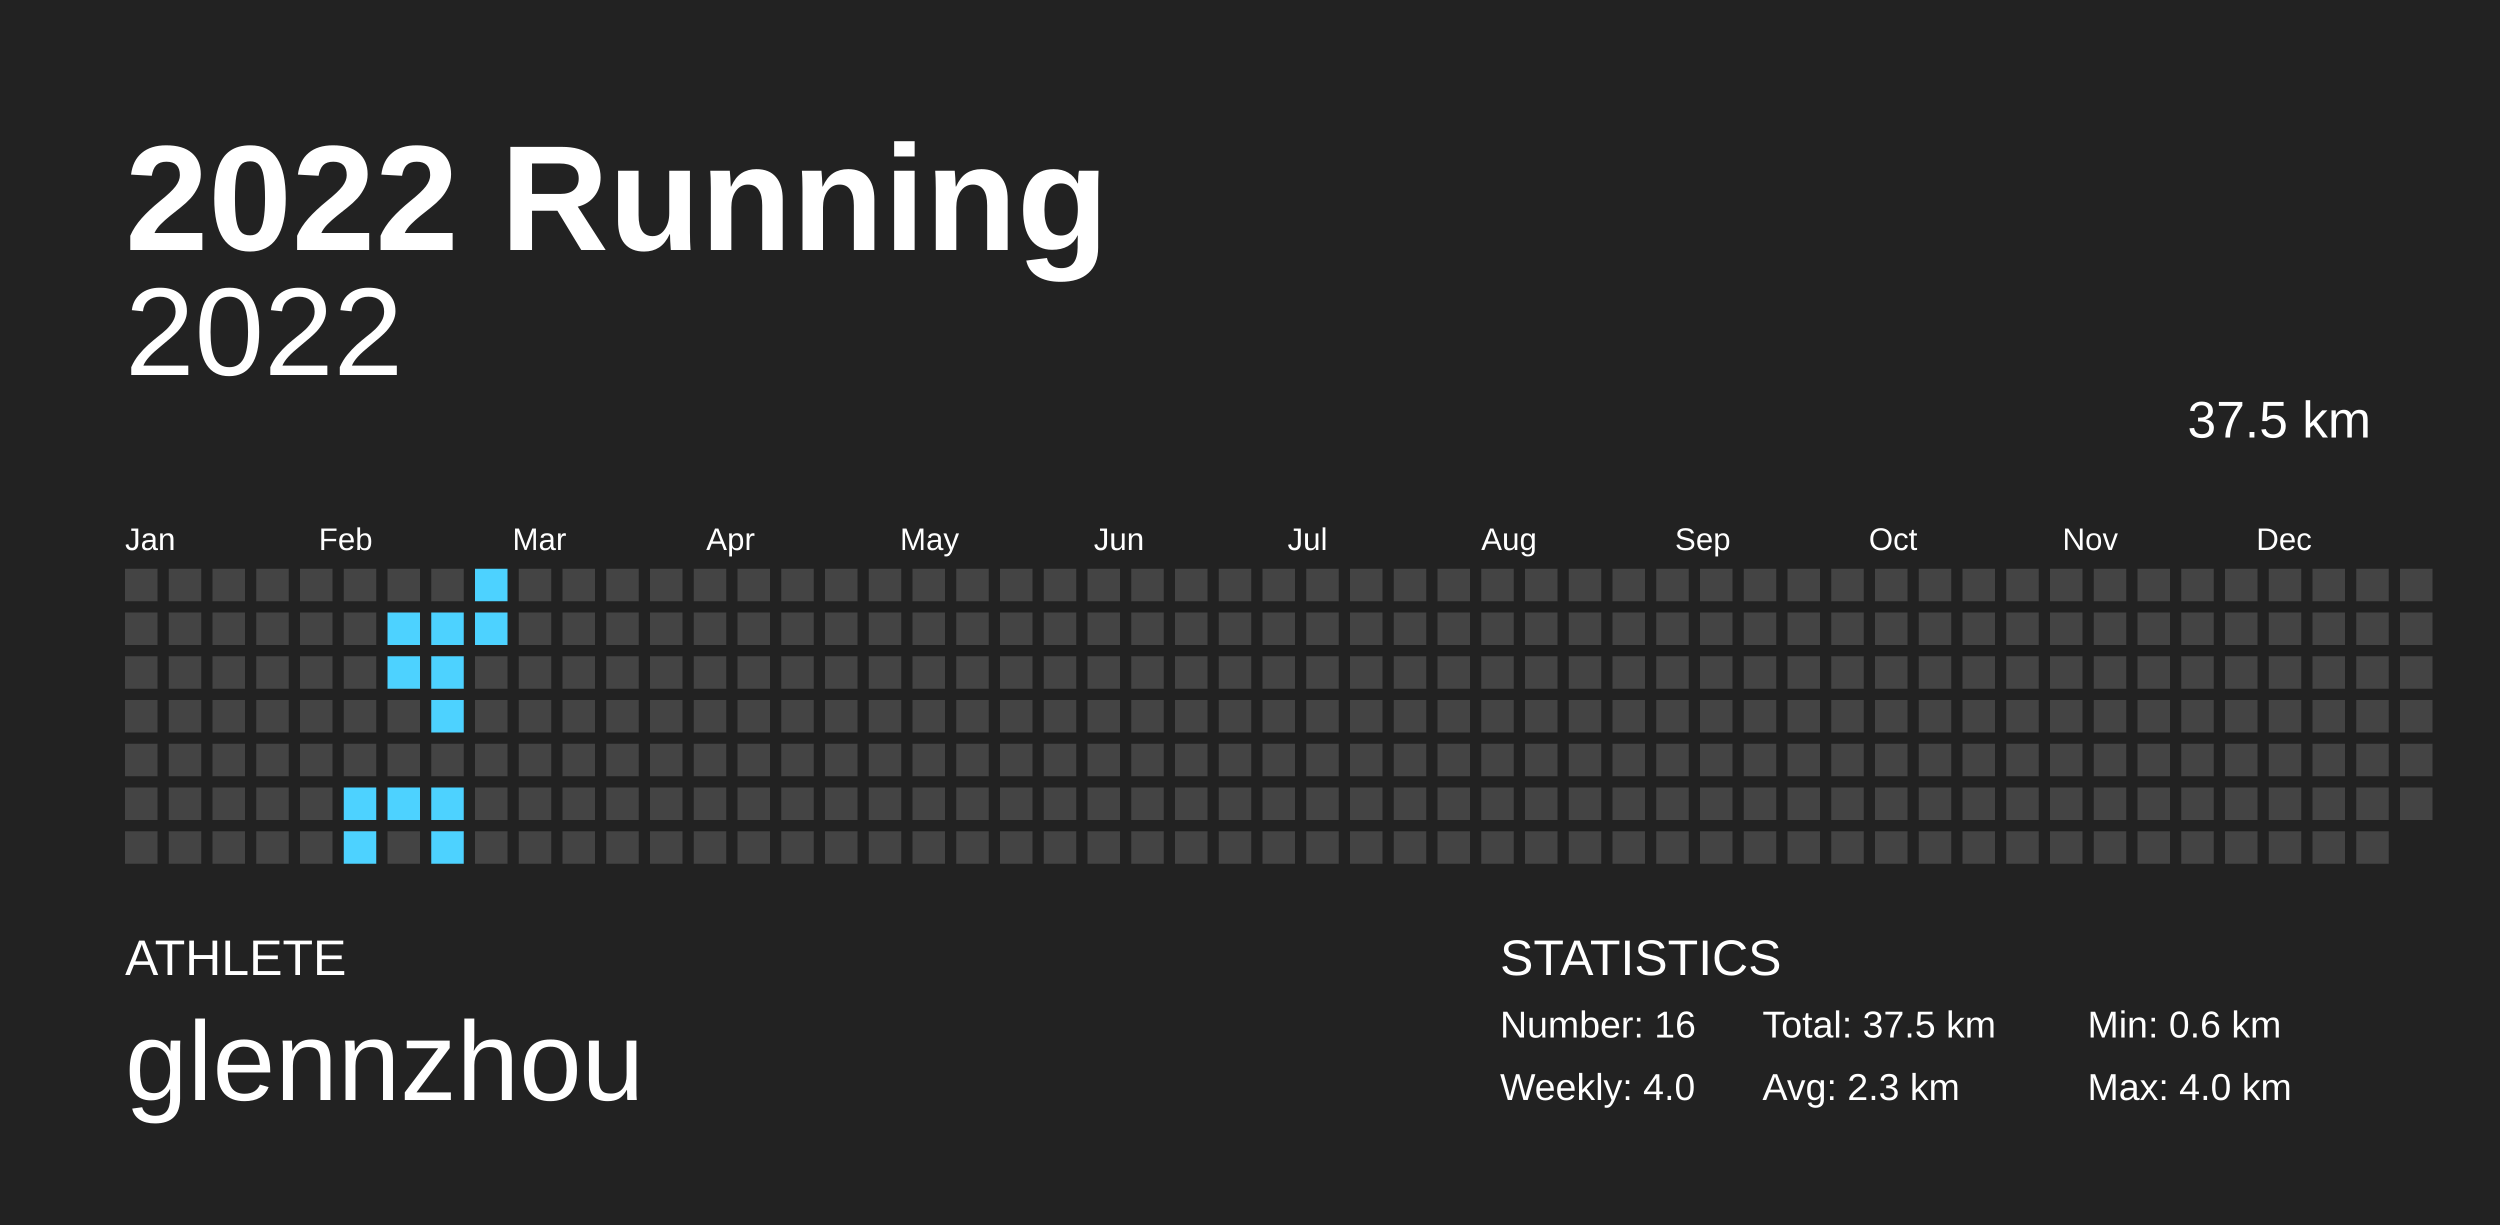
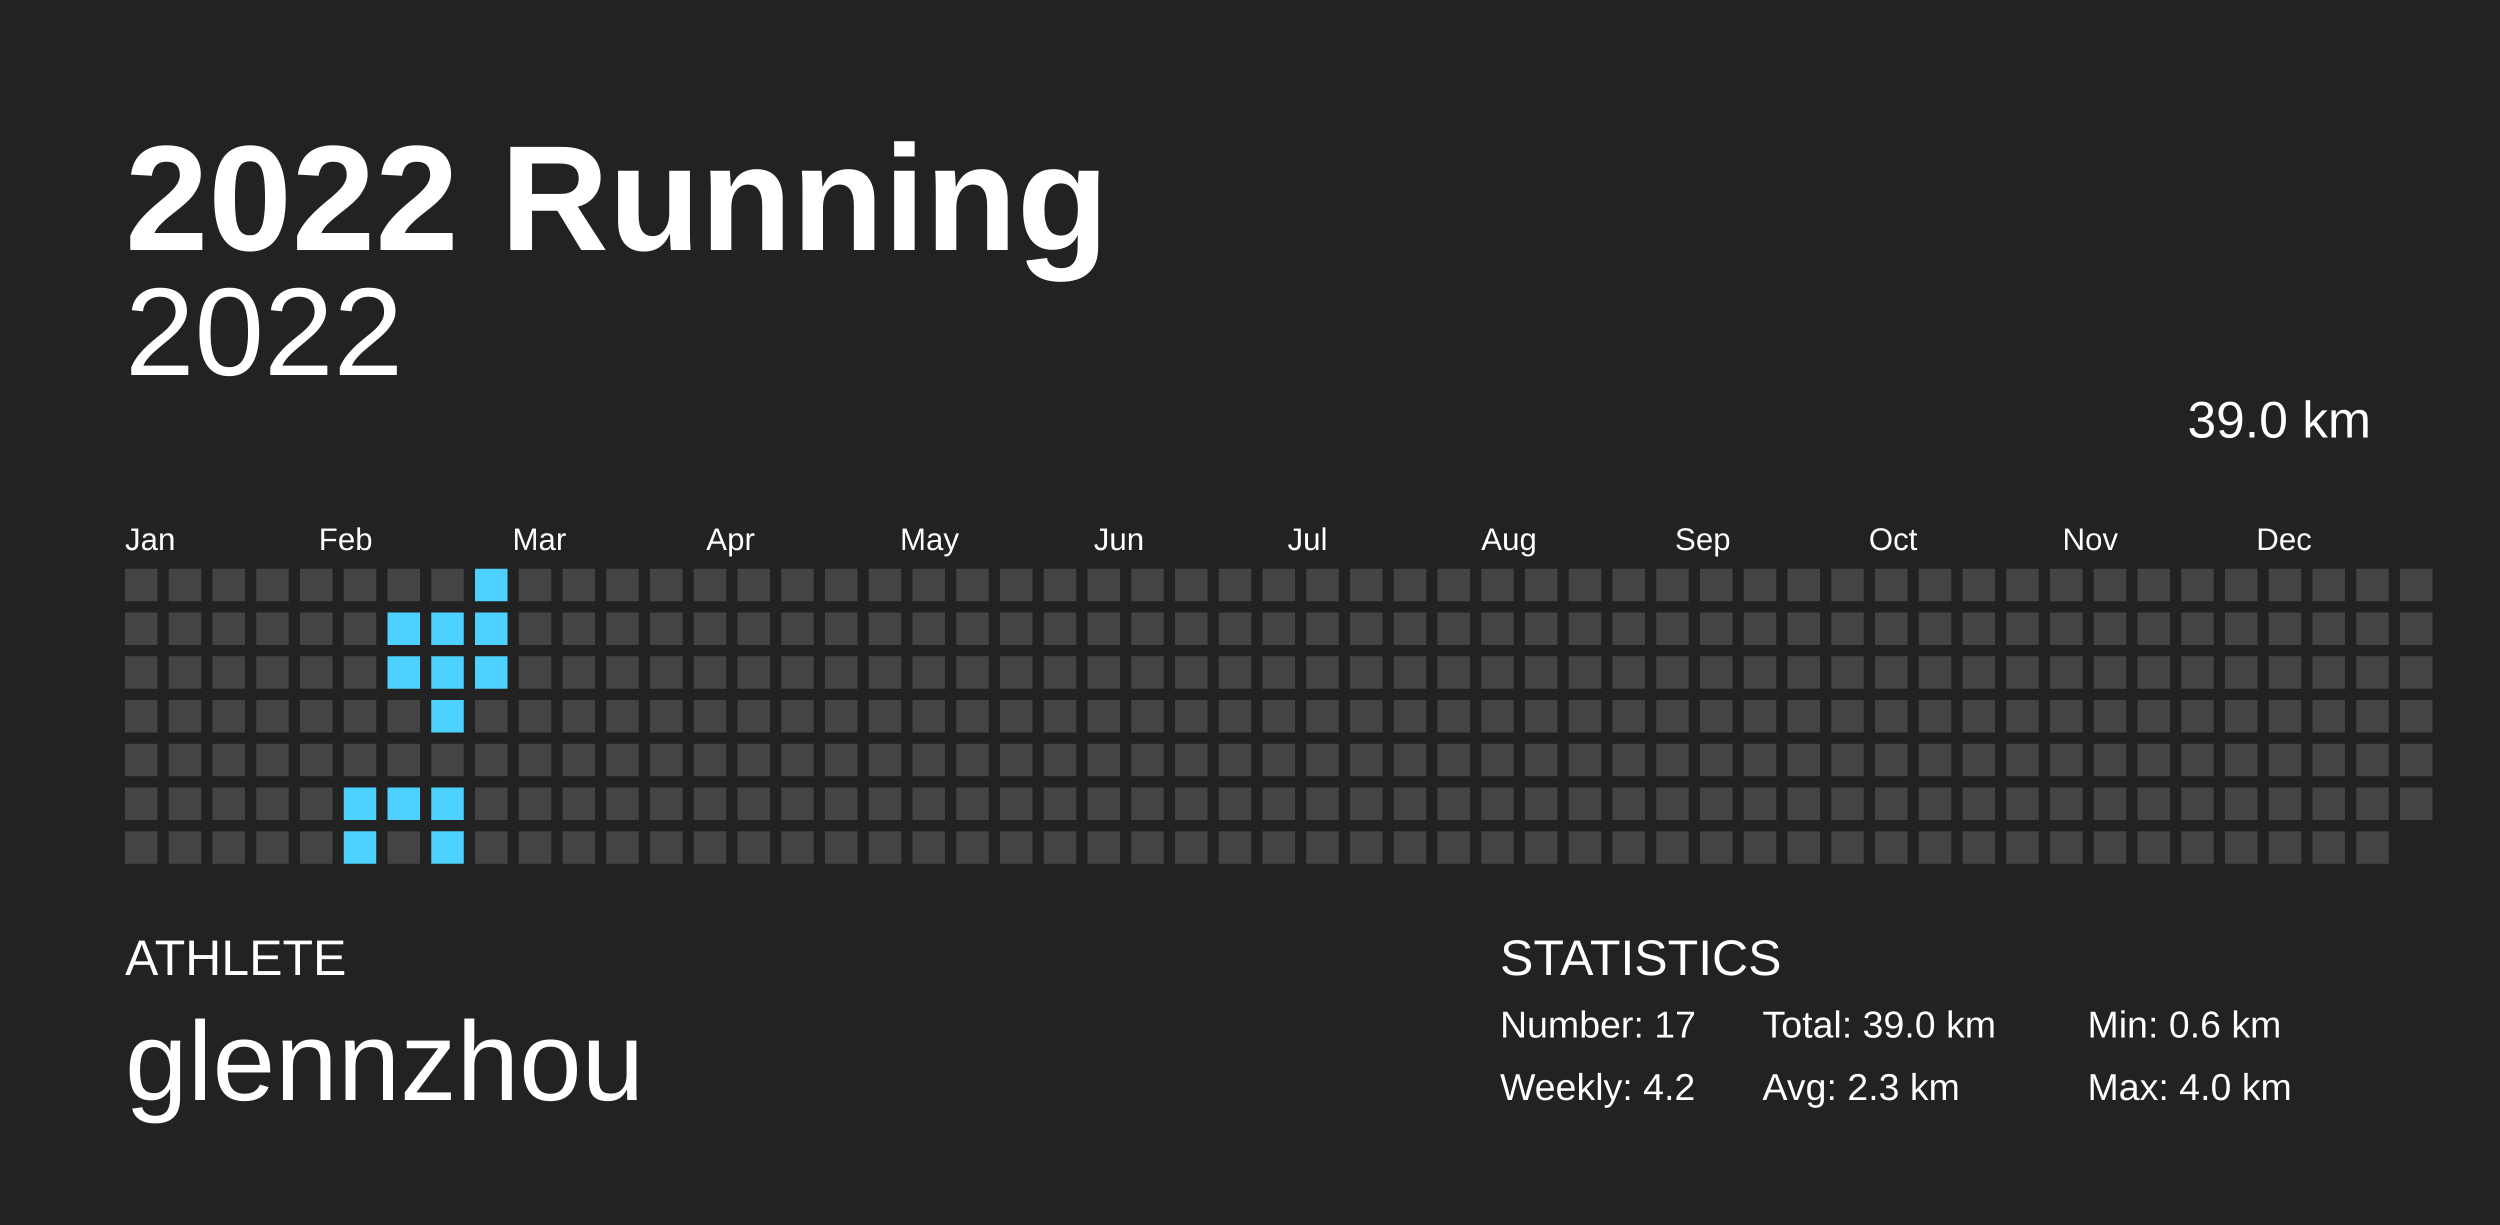
<svg xmlns="http://www.w3.org/2000/svg" baseProfile="full" height="98mm" version="1.1" viewBox="0,0,200,98" width="200mm">
  <defs />
  <rect fill="#222222" height="98" width="200" x="0" y="0" />
  <text fill="#FFFFFF" style="font-size:12px; font-family:Arial; font-weight:bold;" x="10" y="20">2022 Running</text>
  <text fill="#FFFFFF" style="font-size:4px; font-family:Arial" x="10" y="78">ATHLETE</text>
  <text fill="#FFFFFF" style="font-size:9px; font-family:Arial" x="10" y="88">glennzhou</text>
  <text fill="#FFFFFF" style="font-size:4px; font-family:Arial" x="120" y="78">STATISTICS</text>
-   <text fill="#FFFFFF" style="font-size:3px; font-family:Arial" x="120" y="83">Number: 16</text>
-   <text fill="#FFFFFF" style="font-size:3px; font-family:Arial" x="120" y="88">Weekly: 4.0</text>
-   <text fill="#FFFFFF" style="font-size:3px; font-family:Arial" x="141" y="83">Total: 37.5 km</text>
+   <text fill="#FFFFFF" style="font-size:3px; font-family:Arial" x="120" y="83">Number: 17</text>
+   <text fill="#FFFFFF" style="font-size:3px; font-family:Arial" x="120" y="88">Weekly: 4.2</text>
+   <text fill="#FFFFFF" style="font-size:3px; font-family:Arial" x="141" y="83">Total: 39.0 km</text>
  <text fill="#FFFFFF" style="font-size:3px; font-family:Arial" x="141" y="88">Avg: 2.3 km</text>
  <text fill="#FFFFFF" style="font-size:3px; font-family:Arial" x="167" y="83">Min: 0.6 km</text>
  <text fill="#FFFFFF" style="font-size:3px; font-family:Arial" x="167" y="88">Max: 4.0 km</text>
  <text alignment-baseline="hanging" fill="#FFFFFF" style="font-size:10.0px; font-family:Arial;" x="10" y="30">2022</text>
-   <text alignment-baseline="hanging" fill="#FFFFFF" style="font-size:4.125px; font-family:Arial;" x="175" y="35">37.5 km</text>
+   <text alignment-baseline="hanging" fill="#FFFFFF" style="font-size:4.125px; font-family:Arial;" x="175" y="35">39.0 km</text>
  <text fill="#FFFFFF" style="font-size:2.5px; font-family:Arial" x="10.0" y="44">Jan</text>
  <text fill="#FFFFFF" style="font-size:2.5px; font-family:Arial" x="25.5" y="44">Feb</text>
  <text fill="#FFFFFF" style="font-size:2.5px; font-family:Arial" x="41.0" y="44">Mar</text>
  <text fill="#FFFFFF" style="font-size:2.5px; font-family:Arial" x="56.5" y="44">Apr</text>
  <text fill="#FFFFFF" style="font-size:2.5px; font-family:Arial" x="72.0" y="44">May</text>
  <text fill="#FFFFFF" style="font-size:2.5px; font-family:Arial" x="87.5" y="44">Jun</text>
  <text fill="#FFFFFF" style="font-size:2.5px; font-family:Arial" x="103.0" y="44">Jul</text>
  <text fill="#FFFFFF" style="font-size:2.5px; font-family:Arial" x="118.5" y="44">Aug</text>
  <text fill="#FFFFFF" style="font-size:2.5px; font-family:Arial" x="134.0" y="44">Sep</text>
  <text fill="#FFFFFF" style="font-size:2.5px; font-family:Arial" x="149.5" y="44">Oct</text>
  <text fill="#FFFFFF" style="font-size:2.5px; font-family:Arial" x="165.0" y="44">Nov</text>
  <text fill="#FFFFFF" style="font-size:2.5px; font-family:Arial" x="180.5" y="44">Dec</text>
  <rect fill="#444444" height="2.6" width="2.6" x="10.0" y="45.5" />
  <rect fill="#444444" height="2.6" width="2.6" x="10.0" y="49.0" />
  <rect fill="#444444" height="2.6" width="2.6" x="10.0" y="52.5" />
  <rect fill="#444444" height="2.6" width="2.6" x="10.0" y="56.0" />
  <rect fill="#444444" height="2.6" width="2.6" x="10.0" y="59.5" />
  <rect fill="#444444" height="2.6" width="2.6" x="10.0" y="63.0" />
  <rect fill="#444444" height="2.6" width="2.6" x="10.0" y="66.5" />
  <rect fill="#444444" height="2.6" width="2.6" x="13.5" y="45.5" />
  <rect fill="#444444" height="2.6" width="2.6" x="13.5" y="49.0" />
  <rect fill="#444444" height="2.6" width="2.6" x="13.5" y="52.5" />
  <rect fill="#444444" height="2.6" width="2.6" x="13.5" y="56.0" />
  <rect fill="#444444" height="2.6" width="2.6" x="13.5" y="59.5" />
  <rect fill="#444444" height="2.6" width="2.6" x="13.5" y="63.0" />
  <rect fill="#444444" height="2.6" width="2.6" x="13.5" y="66.5" />
  <rect fill="#444444" height="2.6" width="2.6" x="17.0" y="45.5" />
  <rect fill="#444444" height="2.6" width="2.6" x="17.0" y="49.0" />
  <rect fill="#444444" height="2.6" width="2.6" x="17.0" y="52.5" />
  <rect fill="#444444" height="2.6" width="2.6" x="17.0" y="56.0" />
  <rect fill="#444444" height="2.6" width="2.6" x="17.0" y="59.5" />
  <rect fill="#444444" height="2.6" width="2.6" x="17.0" y="63.0" />
  <rect fill="#444444" height="2.6" width="2.6" x="17.0" y="66.5" />
  <rect fill="#444444" height="2.6" width="2.6" x="20.5" y="45.5" />
  <rect fill="#444444" height="2.6" width="2.6" x="20.5" y="49.0" />
  <rect fill="#444444" height="2.6" width="2.6" x="20.5" y="52.5" />
  <rect fill="#444444" height="2.6" width="2.6" x="20.5" y="56.0" />
  <rect fill="#444444" height="2.6" width="2.6" x="20.5" y="59.5" />
  <rect fill="#444444" height="2.6" width="2.6" x="20.5" y="63.0" />
  <rect fill="#444444" height="2.6" width="2.6" x="20.5" y="66.5" />
  <rect fill="#444444" height="2.6" width="2.6" x="24.0" y="45.5" />
  <rect fill="#444444" height="2.6" width="2.6" x="24.0" y="49.0" />
  <rect fill="#444444" height="2.6" width="2.6" x="24.0" y="52.5" />
  <rect fill="#444444" height="2.6" width="2.6" x="24.0" y="56.0" />
  <rect fill="#444444" height="2.6" width="2.6" x="24.0" y="59.5" />
  <rect fill="#444444" height="2.6" width="2.6" x="24.0" y="63.0" />
  <rect fill="#444444" height="2.6" width="2.6" x="24.0" y="66.5" />
  <rect fill="#444444" height="2.6" width="2.6" x="27.5" y="45.5" />
  <rect fill="#444444" height="2.6" width="2.6" x="27.5" y="49.0" />
  <rect fill="#444444" height="2.6" width="2.6" x="27.5" y="52.5" />
  <rect fill="#444444" height="2.6" width="2.6" x="27.5" y="56.0" />
  <rect fill="#444444" height="2.6" width="2.6" x="27.5" y="59.5" />
  <rect fill="#4dd2ff" height="2.6" width="2.6" x="27.5" y="63.0" />
  <rect fill="#4dd2ff" height="2.6" width="2.6" x="27.5" y="66.5" />
  <rect fill="#444444" height="2.6" width="2.6" x="31.0" y="45.5" />
  <rect fill="#4dd2ff" height="2.6" width="2.6" x="31.0" y="49.0" />
  <rect fill="#4dd2ff" height="2.6" width="2.6" x="31.0" y="52.5" />
  <rect fill="#444444" height="2.6" width="2.6" x="31.0" y="56.0" />
  <rect fill="#444444" height="2.6" width="2.6" x="31.0" y="59.5" />
  <rect fill="#4dd2ff" height="2.6" width="2.6" x="31.0" y="63.0" />
  <rect fill="#444444" height="2.6" width="2.6" x="31.0" y="66.5" />
  <rect fill="#444444" height="2.6" width="2.6" x="34.5" y="45.5" />
  <rect fill="#4dd2ff" height="2.6" width="2.6" x="34.5" y="49.0" />
  <rect fill="#4dd2ff" height="2.6" width="2.6" x="34.5" y="52.5" />
  <rect fill="#4dd2ff" height="2.6" width="2.6" x="34.5" y="56.0" />
  <rect fill="#444444" height="2.6" width="2.6" x="34.5" y="59.5" />
  <rect fill="#4dd2ff" height="2.6" width="2.6" x="34.5" y="63.0" />
  <rect fill="#4dd2ff" height="2.6" width="2.6" x="34.5" y="66.5" />
  <rect fill="#4dd2ff" height="2.6" width="2.6" x="38.0" y="45.5" />
  <rect fill="#4dd2ff" height="2.6" width="2.6" x="38.0" y="49.0" />
-   <rect fill="#444444" height="2.6" width="2.6" x="38.0" y="52.5" />
+   <rect fill="#4dd2ff" height="2.6" width="2.6" x="38.0" y="52.5" />
  <rect fill="#444444" height="2.6" width="2.6" x="38.0" y="56.0" />
  <rect fill="#444444" height="2.6" width="2.6" x="38.0" y="59.5" />
  <rect fill="#444444" height="2.6" width="2.6" x="38.0" y="63.0" />
  <rect fill="#444444" height="2.6" width="2.6" x="38.0" y="66.5" />
  <rect fill="#444444" height="2.6" width="2.6" x="41.5" y="45.5" />
  <rect fill="#444444" height="2.6" width="2.6" x="41.5" y="49.0" />
  <rect fill="#444444" height="2.6" width="2.6" x="41.5" y="52.5" />
  <rect fill="#444444" height="2.6" width="2.6" x="41.5" y="56.0" />
  <rect fill="#444444" height="2.6" width="2.6" x="41.5" y="59.5" />
  <rect fill="#444444" height="2.6" width="2.6" x="41.5" y="63.0" />
  <rect fill="#444444" height="2.6" width="2.6" x="41.5" y="66.5" />
  <rect fill="#444444" height="2.6" width="2.6" x="45.0" y="45.5" />
  <rect fill="#444444" height="2.6" width="2.6" x="45.0" y="49.0" />
  <rect fill="#444444" height="2.6" width="2.6" x="45.0" y="52.5" />
  <rect fill="#444444" height="2.6" width="2.6" x="45.0" y="56.0" />
  <rect fill="#444444" height="2.6" width="2.6" x="45.0" y="59.5" />
  <rect fill="#444444" height="2.6" width="2.6" x="45.0" y="63.0" />
  <rect fill="#444444" height="2.6" width="2.6" x="45.0" y="66.5" />
  <rect fill="#444444" height="2.6" width="2.6" x="48.5" y="45.5" />
  <rect fill="#444444" height="2.6" width="2.6" x="48.5" y="49.0" />
  <rect fill="#444444" height="2.6" width="2.6" x="48.5" y="52.5" />
  <rect fill="#444444" height="2.6" width="2.6" x="48.5" y="56.0" />
  <rect fill="#444444" height="2.6" width="2.6" x="48.5" y="59.5" />
  <rect fill="#444444" height="2.6" width="2.6" x="48.5" y="63.0" />
  <rect fill="#444444" height="2.6" width="2.6" x="48.5" y="66.5" />
  <rect fill="#444444" height="2.6" width="2.6" x="52.0" y="45.5" />
  <rect fill="#444444" height="2.6" width="2.6" x="52.0" y="49.0" />
  <rect fill="#444444" height="2.6" width="2.6" x="52.0" y="52.5" />
  <rect fill="#444444" height="2.6" width="2.6" x="52.0" y="56.0" />
  <rect fill="#444444" height="2.6" width="2.6" x="52.0" y="59.5" />
  <rect fill="#444444" height="2.6" width="2.6" x="52.0" y="63.0" />
  <rect fill="#444444" height="2.6" width="2.6" x="52.0" y="66.5" />
  <rect fill="#444444" height="2.6" width="2.6" x="55.5" y="45.5" />
  <rect fill="#444444" height="2.6" width="2.6" x="55.5" y="49.0" />
  <rect fill="#444444" height="2.6" width="2.6" x="55.5" y="52.5" />
  <rect fill="#444444" height="2.6" width="2.6" x="55.5" y="56.0" />
  <rect fill="#444444" height="2.6" width="2.6" x="55.5" y="59.5" />
  <rect fill="#444444" height="2.6" width="2.6" x="55.5" y="63.0" />
  <rect fill="#444444" height="2.6" width="2.6" x="55.5" y="66.5" />
  <rect fill="#444444" height="2.6" width="2.6" x="59.0" y="45.5" />
  <rect fill="#444444" height="2.6" width="2.6" x="59.0" y="49.0" />
  <rect fill="#444444" height="2.6" width="2.6" x="59.0" y="52.5" />
  <rect fill="#444444" height="2.6" width="2.6" x="59.0" y="56.0" />
  <rect fill="#444444" height="2.6" width="2.6" x="59.0" y="59.5" />
  <rect fill="#444444" height="2.6" width="2.6" x="59.0" y="63.0" />
  <rect fill="#444444" height="2.6" width="2.6" x="59.0" y="66.5" />
  <rect fill="#444444" height="2.6" width="2.6" x="62.5" y="45.5" />
  <rect fill="#444444" height="2.6" width="2.6" x="62.5" y="49.0" />
  <rect fill="#444444" height="2.6" width="2.6" x="62.5" y="52.5" />
  <rect fill="#444444" height="2.6" width="2.6" x="62.5" y="56.0" />
  <rect fill="#444444" height="2.6" width="2.6" x="62.5" y="59.5" />
  <rect fill="#444444" height="2.6" width="2.6" x="62.5" y="63.0" />
  <rect fill="#444444" height="2.6" width="2.6" x="62.5" y="66.5" />
  <rect fill="#444444" height="2.6" width="2.6" x="66.0" y="45.5" />
  <rect fill="#444444" height="2.6" width="2.6" x="66.0" y="49.0" />
  <rect fill="#444444" height="2.6" width="2.6" x="66.0" y="52.5" />
  <rect fill="#444444" height="2.6" width="2.6" x="66.0" y="56.0" />
  <rect fill="#444444" height="2.6" width="2.6" x="66.0" y="59.5" />
  <rect fill="#444444" height="2.6" width="2.6" x="66.0" y="63.0" />
  <rect fill="#444444" height="2.6" width="2.6" x="66.0" y="66.5" />
  <rect fill="#444444" height="2.6" width="2.6" x="69.5" y="45.5" />
  <rect fill="#444444" height="2.6" width="2.6" x="69.5" y="49.0" />
  <rect fill="#444444" height="2.6" width="2.6" x="69.5" y="52.5" />
  <rect fill="#444444" height="2.6" width="2.6" x="69.5" y="56.0" />
  <rect fill="#444444" height="2.6" width="2.6" x="69.5" y="59.5" />
  <rect fill="#444444" height="2.6" width="2.6" x="69.5" y="63.0" />
  <rect fill="#444444" height="2.6" width="2.6" x="69.5" y="66.5" />
  <rect fill="#444444" height="2.6" width="2.6" x="73.0" y="45.5" />
  <rect fill="#444444" height="2.6" width="2.6" x="73.0" y="49.0" />
  <rect fill="#444444" height="2.6" width="2.6" x="73.0" y="52.5" />
  <rect fill="#444444" height="2.6" width="2.6" x="73.0" y="56.0" />
  <rect fill="#444444" height="2.6" width="2.6" x="73.0" y="59.5" />
  <rect fill="#444444" height="2.6" width="2.6" x="73.0" y="63.0" />
  <rect fill="#444444" height="2.6" width="2.6" x="73.0" y="66.5" />
  <rect fill="#444444" height="2.6" width="2.6" x="76.5" y="45.5" />
  <rect fill="#444444" height="2.6" width="2.6" x="76.5" y="49.0" />
  <rect fill="#444444" height="2.6" width="2.6" x="76.5" y="52.5" />
  <rect fill="#444444" height="2.6" width="2.6" x="76.5" y="56.0" />
  <rect fill="#444444" height="2.6" width="2.6" x="76.5" y="59.5" />
  <rect fill="#444444" height="2.6" width="2.6" x="76.5" y="63.0" />
  <rect fill="#444444" height="2.6" width="2.6" x="76.5" y="66.5" />
  <rect fill="#444444" height="2.6" width="2.6" x="80.0" y="45.5" />
  <rect fill="#444444" height="2.6" width="2.6" x="80.0" y="49.0" />
  <rect fill="#444444" height="2.6" width="2.6" x="80.0" y="52.5" />
  <rect fill="#444444" height="2.6" width="2.6" x="80.0" y="56.0" />
  <rect fill="#444444" height="2.6" width="2.6" x="80.0" y="59.5" />
  <rect fill="#444444" height="2.6" width="2.6" x="80.0" y="63.0" />
  <rect fill="#444444" height="2.6" width="2.6" x="80.0" y="66.5" />
  <rect fill="#444444" height="2.6" width="2.6" x="83.5" y="45.5" />
  <rect fill="#444444" height="2.6" width="2.6" x="83.5" y="49.0" />
  <rect fill="#444444" height="2.6" width="2.6" x="83.5" y="52.5" />
  <rect fill="#444444" height="2.6" width="2.6" x="83.5" y="56.0" />
  <rect fill="#444444" height="2.6" width="2.6" x="83.5" y="59.5" />
  <rect fill="#444444" height="2.6" width="2.6" x="83.5" y="63.0" />
  <rect fill="#444444" height="2.6" width="2.6" x="83.5" y="66.5" />
  <rect fill="#444444" height="2.6" width="2.6" x="87.0" y="45.5" />
  <rect fill="#444444" height="2.6" width="2.6" x="87.0" y="49.0" />
  <rect fill="#444444" height="2.6" width="2.6" x="87.0" y="52.5" />
  <rect fill="#444444" height="2.6" width="2.6" x="87.0" y="56.0" />
  <rect fill="#444444" height="2.6" width="2.6" x="87.0" y="59.5" />
  <rect fill="#444444" height="2.6" width="2.6" x="87.0" y="63.0" />
  <rect fill="#444444" height="2.6" width="2.6" x="87.0" y="66.5" />
  <rect fill="#444444" height="2.6" width="2.6" x="90.5" y="45.5" />
  <rect fill="#444444" height="2.6" width="2.6" x="90.5" y="49.0" />
  <rect fill="#444444" height="2.6" width="2.6" x="90.5" y="52.5" />
  <rect fill="#444444" height="2.6" width="2.6" x="90.5" y="56.0" />
  <rect fill="#444444" height="2.6" width="2.6" x="90.5" y="59.5" />
  <rect fill="#444444" height="2.6" width="2.6" x="90.5" y="63.0" />
  <rect fill="#444444" height="2.6" width="2.6" x="90.5" y="66.5" />
  <rect fill="#444444" height="2.6" width="2.6" x="94.0" y="45.5" />
  <rect fill="#444444" height="2.6" width="2.6" x="94.0" y="49.0" />
  <rect fill="#444444" height="2.6" width="2.6" x="94.0" y="52.5" />
  <rect fill="#444444" height="2.6" width="2.6" x="94.0" y="56.0" />
  <rect fill="#444444" height="2.6" width="2.6" x="94.0" y="59.5" />
  <rect fill="#444444" height="2.6" width="2.6" x="94.0" y="63.0" />
  <rect fill="#444444" height="2.6" width="2.6" x="94.0" y="66.5" />
  <rect fill="#444444" height="2.6" width="2.6" x="97.5" y="45.5" />
  <rect fill="#444444" height="2.6" width="2.6" x="97.5" y="49.0" />
  <rect fill="#444444" height="2.6" width="2.6" x="97.5" y="52.5" />
  <rect fill="#444444" height="2.6" width="2.6" x="97.5" y="56.0" />
  <rect fill="#444444" height="2.6" width="2.6" x="97.5" y="59.5" />
  <rect fill="#444444" height="2.6" width="2.6" x="97.5" y="63.0" />
  <rect fill="#444444" height="2.6" width="2.6" x="97.5" y="66.5" />
  <rect fill="#444444" height="2.6" width="2.6" x="101.0" y="45.5" />
  <rect fill="#444444" height="2.6" width="2.6" x="101.0" y="49.0" />
  <rect fill="#444444" height="2.6" width="2.6" x="101.0" y="52.5" />
  <rect fill="#444444" height="2.6" width="2.6" x="101.0" y="56.0" />
  <rect fill="#444444" height="2.6" width="2.6" x="101.0" y="59.5" />
  <rect fill="#444444" height="2.6" width="2.6" x="101.0" y="63.0" />
  <rect fill="#444444" height="2.6" width="2.6" x="101.0" y="66.5" />
  <rect fill="#444444" height="2.6" width="2.6" x="104.5" y="45.5" />
  <rect fill="#444444" height="2.6" width="2.6" x="104.5" y="49.0" />
  <rect fill="#444444" height="2.6" width="2.6" x="104.5" y="52.5" />
  <rect fill="#444444" height="2.6" width="2.6" x="104.5" y="56.0" />
  <rect fill="#444444" height="2.6" width="2.6" x="104.5" y="59.5" />
  <rect fill="#444444" height="2.6" width="2.6" x="104.5" y="63.0" />
  <rect fill="#444444" height="2.6" width="2.6" x="104.5" y="66.5" />
  <rect fill="#444444" height="2.6" width="2.6" x="108.0" y="45.5" />
  <rect fill="#444444" height="2.6" width="2.6" x="108.0" y="49.0" />
  <rect fill="#444444" height="2.6" width="2.6" x="108.0" y="52.5" />
  <rect fill="#444444" height="2.6" width="2.6" x="108.0" y="56.0" />
  <rect fill="#444444" height="2.6" width="2.6" x="108.0" y="59.5" />
  <rect fill="#444444" height="2.6" width="2.6" x="108.0" y="63.0" />
  <rect fill="#444444" height="2.6" width="2.6" x="108.0" y="66.5" />
  <rect fill="#444444" height="2.6" width="2.6" x="111.5" y="45.5" />
  <rect fill="#444444" height="2.6" width="2.6" x="111.5" y="49.0" />
  <rect fill="#444444" height="2.6" width="2.6" x="111.5" y="52.5" />
  <rect fill="#444444" height="2.6" width="2.6" x="111.5" y="56.0" />
  <rect fill="#444444" height="2.6" width="2.6" x="111.5" y="59.5" />
  <rect fill="#444444" height="2.6" width="2.6" x="111.5" y="63.0" />
  <rect fill="#444444" height="2.6" width="2.6" x="111.5" y="66.5" />
  <rect fill="#444444" height="2.6" width="2.6" x="115.0" y="45.5" />
  <rect fill="#444444" height="2.6" width="2.6" x="115.0" y="49.0" />
  <rect fill="#444444" height="2.6" width="2.6" x="115.0" y="52.5" />
  <rect fill="#444444" height="2.6" width="2.6" x="115.0" y="56.0" />
  <rect fill="#444444" height="2.6" width="2.6" x="115.0" y="59.5" />
  <rect fill="#444444" height="2.6" width="2.6" x="115.0" y="63.0" />
  <rect fill="#444444" height="2.6" width="2.6" x="115.0" y="66.5" />
  <rect fill="#444444" height="2.6" width="2.6" x="118.5" y="45.5" />
  <rect fill="#444444" height="2.6" width="2.6" x="118.5" y="49.0" />
  <rect fill="#444444" height="2.6" width="2.6" x="118.5" y="52.5" />
  <rect fill="#444444" height="2.6" width="2.6" x="118.5" y="56.0" />
  <rect fill="#444444" height="2.6" width="2.6" x="118.5" y="59.5" />
  <rect fill="#444444" height="2.6" width="2.6" x="118.5" y="63.0" />
  <rect fill="#444444" height="2.6" width="2.6" x="118.5" y="66.5" />
  <rect fill="#444444" height="2.6" width="2.6" x="122.0" y="45.5" />
  <rect fill="#444444" height="2.6" width="2.6" x="122.0" y="49.0" />
  <rect fill="#444444" height="2.6" width="2.6" x="122.0" y="52.5" />
  <rect fill="#444444" height="2.6" width="2.6" x="122.0" y="56.0" />
  <rect fill="#444444" height="2.6" width="2.6" x="122.0" y="59.5" />
  <rect fill="#444444" height="2.6" width="2.6" x="122.0" y="63.0" />
  <rect fill="#444444" height="2.6" width="2.6" x="122.0" y="66.5" />
  <rect fill="#444444" height="2.6" width="2.6" x="125.5" y="45.5" />
  <rect fill="#444444" height="2.6" width="2.6" x="125.5" y="49.0" />
  <rect fill="#444444" height="2.6" width="2.6" x="125.5" y="52.5" />
  <rect fill="#444444" height="2.6" width="2.6" x="125.5" y="56.0" />
  <rect fill="#444444" height="2.6" width="2.6" x="125.5" y="59.5" />
  <rect fill="#444444" height="2.6" width="2.6" x="125.5" y="63.0" />
  <rect fill="#444444" height="2.6" width="2.6" x="125.5" y="66.5" />
  <rect fill="#444444" height="2.6" width="2.6" x="129.0" y="45.5" />
  <rect fill="#444444" height="2.6" width="2.6" x="129.0" y="49.0" />
  <rect fill="#444444" height="2.6" width="2.6" x="129.0" y="52.5" />
  <rect fill="#444444" height="2.6" width="2.6" x="129.0" y="56.0" />
  <rect fill="#444444" height="2.6" width="2.6" x="129.0" y="59.5" />
  <rect fill="#444444" height="2.6" width="2.6" x="129.0" y="63.0" />
  <rect fill="#444444" height="2.6" width="2.6" x="129.0" y="66.5" />
  <rect fill="#444444" height="2.6" width="2.6" x="132.5" y="45.5" />
  <rect fill="#444444" height="2.6" width="2.6" x="132.5" y="49.0" />
  <rect fill="#444444" height="2.6" width="2.6" x="132.5" y="52.5" />
  <rect fill="#444444" height="2.6" width="2.6" x="132.5" y="56.0" />
  <rect fill="#444444" height="2.6" width="2.6" x="132.5" y="59.5" />
  <rect fill="#444444" height="2.6" width="2.6" x="132.5" y="63.0" />
  <rect fill="#444444" height="2.6" width="2.6" x="132.5" y="66.5" />
  <rect fill="#444444" height="2.6" width="2.6" x="136.0" y="45.5" />
  <rect fill="#444444" height="2.6" width="2.6" x="136.0" y="49.0" />
  <rect fill="#444444" height="2.6" width="2.6" x="136.0" y="52.5" />
  <rect fill="#444444" height="2.6" width="2.6" x="136.0" y="56.0" />
  <rect fill="#444444" height="2.6" width="2.6" x="136.0" y="59.5" />
  <rect fill="#444444" height="2.6" width="2.6" x="136.0" y="63.0" />
  <rect fill="#444444" height="2.6" width="2.6" x="136.0" y="66.5" />
  <rect fill="#444444" height="2.6" width="2.6" x="139.5" y="45.5" />
  <rect fill="#444444" height="2.6" width="2.6" x="139.5" y="49.0" />
  <rect fill="#444444" height="2.6" width="2.6" x="139.5" y="52.5" />
  <rect fill="#444444" height="2.6" width="2.6" x="139.5" y="56.0" />
  <rect fill="#444444" height="2.6" width="2.6" x="139.5" y="59.5" />
  <rect fill="#444444" height="2.6" width="2.6" x="139.5" y="63.0" />
  <rect fill="#444444" height="2.6" width="2.6" x="139.5" y="66.5" />
  <rect fill="#444444" height="2.6" width="2.6" x="143.0" y="45.5" />
  <rect fill="#444444" height="2.6" width="2.6" x="143.0" y="49.0" />
  <rect fill="#444444" height="2.6" width="2.6" x="143.0" y="52.5" />
  <rect fill="#444444" height="2.6" width="2.6" x="143.0" y="56.0" />
  <rect fill="#444444" height="2.6" width="2.6" x="143.0" y="59.5" />
  <rect fill="#444444" height="2.6" width="2.6" x="143.0" y="63.0" />
  <rect fill="#444444" height="2.6" width="2.6" x="143.0" y="66.5" />
  <rect fill="#444444" height="2.6" width="2.6" x="146.5" y="45.5" />
  <rect fill="#444444" height="2.6" width="2.6" x="146.5" y="49.0" />
  <rect fill="#444444" height="2.6" width="2.6" x="146.5" y="52.5" />
  <rect fill="#444444" height="2.6" width="2.6" x="146.5" y="56.0" />
  <rect fill="#444444" height="2.6" width="2.6" x="146.5" y="59.5" />
  <rect fill="#444444" height="2.6" width="2.6" x="146.5" y="63.0" />
  <rect fill="#444444" height="2.6" width="2.6" x="146.5" y="66.5" />
  <rect fill="#444444" height="2.6" width="2.6" x="150.0" y="45.5" />
  <rect fill="#444444" height="2.6" width="2.6" x="150.0" y="49.0" />
  <rect fill="#444444" height="2.6" width="2.6" x="150.0" y="52.5" />
  <rect fill="#444444" height="2.6" width="2.6" x="150.0" y="56.0" />
  <rect fill="#444444" height="2.6" width="2.6" x="150.0" y="59.5" />
  <rect fill="#444444" height="2.6" width="2.6" x="150.0" y="63.0" />
  <rect fill="#444444" height="2.6" width="2.6" x="150.0" y="66.5" />
  <rect fill="#444444" height="2.6" width="2.6" x="153.5" y="45.5" />
  <rect fill="#444444" height="2.6" width="2.6" x="153.5" y="49.0" />
  <rect fill="#444444" height="2.6" width="2.6" x="153.5" y="52.5" />
  <rect fill="#444444" height="2.6" width="2.6" x="153.5" y="56.0" />
  <rect fill="#444444" height="2.6" width="2.6" x="153.5" y="59.5" />
  <rect fill="#444444" height="2.6" width="2.6" x="153.5" y="63.0" />
  <rect fill="#444444" height="2.6" width="2.6" x="153.5" y="66.5" />
  <rect fill="#444444" height="2.6" width="2.6" x="157.0" y="45.5" />
  <rect fill="#444444" height="2.6" width="2.6" x="157.0" y="49.0" />
  <rect fill="#444444" height="2.6" width="2.6" x="157.0" y="52.5" />
  <rect fill="#444444" height="2.6" width="2.6" x="157.0" y="56.0" />
  <rect fill="#444444" height="2.6" width="2.6" x="157.0" y="59.5" />
  <rect fill="#444444" height="2.6" width="2.6" x="157.0" y="63.0" />
  <rect fill="#444444" height="2.6" width="2.6" x="157.0" y="66.5" />
  <rect fill="#444444" height="2.6" width="2.6" x="160.5" y="45.5" />
  <rect fill="#444444" height="2.6" width="2.6" x="160.5" y="49.0" />
  <rect fill="#444444" height="2.6" width="2.6" x="160.5" y="52.5" />
  <rect fill="#444444" height="2.6" width="2.6" x="160.5" y="56.0" />
  <rect fill="#444444" height="2.6" width="2.6" x="160.5" y="59.5" />
  <rect fill="#444444" height="2.6" width="2.6" x="160.5" y="63.0" />
  <rect fill="#444444" height="2.6" width="2.6" x="160.5" y="66.5" />
  <rect fill="#444444" height="2.6" width="2.6" x="164.0" y="45.5" />
  <rect fill="#444444" height="2.6" width="2.6" x="164.0" y="49.0" />
  <rect fill="#444444" height="2.6" width="2.6" x="164.0" y="52.5" />
  <rect fill="#444444" height="2.6" width="2.6" x="164.0" y="56.0" />
  <rect fill="#444444" height="2.6" width="2.6" x="164.0" y="59.5" />
  <rect fill="#444444" height="2.6" width="2.6" x="164.0" y="63.0" />
  <rect fill="#444444" height="2.6" width="2.6" x="164.0" y="66.5" />
  <rect fill="#444444" height="2.6" width="2.6" x="167.5" y="45.5" />
  <rect fill="#444444" height="2.6" width="2.6" x="167.5" y="49.0" />
  <rect fill="#444444" height="2.6" width="2.6" x="167.5" y="52.5" />
  <rect fill="#444444" height="2.6" width="2.6" x="167.5" y="56.0" />
  <rect fill="#444444" height="2.6" width="2.6" x="167.5" y="59.5" />
  <rect fill="#444444" height="2.6" width="2.6" x="167.5" y="63.0" />
  <rect fill="#444444" height="2.6" width="2.6" x="167.5" y="66.5" />
  <rect fill="#444444" height="2.6" width="2.6" x="171.0" y="45.5" />
  <rect fill="#444444" height="2.6" width="2.6" x="171.0" y="49.0" />
  <rect fill="#444444" height="2.6" width="2.6" x="171.0" y="52.5" />
  <rect fill="#444444" height="2.6" width="2.6" x="171.0" y="56.0" />
  <rect fill="#444444" height="2.6" width="2.6" x="171.0" y="59.5" />
  <rect fill="#444444" height="2.6" width="2.6" x="171.0" y="63.0" />
  <rect fill="#444444" height="2.6" width="2.6" x="171.0" y="66.5" />
  <rect fill="#444444" height="2.6" width="2.6" x="174.5" y="45.5" />
  <rect fill="#444444" height="2.6" width="2.6" x="174.5" y="49.0" />
  <rect fill="#444444" height="2.6" width="2.6" x="174.5" y="52.5" />
  <rect fill="#444444" height="2.6" width="2.6" x="174.5" y="56.0" />
  <rect fill="#444444" height="2.6" width="2.6" x="174.5" y="59.5" />
  <rect fill="#444444" height="2.6" width="2.6" x="174.5" y="63.0" />
  <rect fill="#444444" height="2.6" width="2.6" x="174.5" y="66.5" />
  <rect fill="#444444" height="2.6" width="2.6" x="178.0" y="45.5" />
  <rect fill="#444444" height="2.6" width="2.6" x="178.0" y="49.0" />
  <rect fill="#444444" height="2.6" width="2.6" x="178.0" y="52.5" />
  <rect fill="#444444" height="2.6" width="2.6" x="178.0" y="56.0" />
  <rect fill="#444444" height="2.6" width="2.6" x="178.0" y="59.5" />
  <rect fill="#444444" height="2.6" width="2.6" x="178.0" y="63.0" />
  <rect fill="#444444" height="2.6" width="2.6" x="178.0" y="66.5" />
  <rect fill="#444444" height="2.6" width="2.6" x="181.5" y="45.5" />
  <rect fill="#444444" height="2.6" width="2.6" x="181.5" y="49.0" />
  <rect fill="#444444" height="2.6" width="2.6" x="181.5" y="52.5" />
  <rect fill="#444444" height="2.6" width="2.6" x="181.5" y="56.0" />
  <rect fill="#444444" height="2.6" width="2.6" x="181.5" y="59.5" />
  <rect fill="#444444" height="2.6" width="2.6" x="181.5" y="63.0" />
  <rect fill="#444444" height="2.6" width="2.6" x="181.5" y="66.5" />
  <rect fill="#444444" height="2.6" width="2.6" x="185.0" y="45.5" />
  <rect fill="#444444" height="2.6" width="2.6" x="185.0" y="49.0" />
  <rect fill="#444444" height="2.6" width="2.6" x="185.0" y="52.5" />
  <rect fill="#444444" height="2.6" width="2.6" x="185.0" y="56.0" />
  <rect fill="#444444" height="2.6" width="2.6" x="185.0" y="59.5" />
  <rect fill="#444444" height="2.6" width="2.6" x="185.0" y="63.0" />
  <rect fill="#444444" height="2.6" width="2.6" x="185.0" y="66.5" />
  <rect fill="#444444" height="2.6" width="2.6" x="188.5" y="45.5" />
  <rect fill="#444444" height="2.6" width="2.6" x="188.5" y="49.0" />
  <rect fill="#444444" height="2.6" width="2.6" x="188.5" y="52.5" />
  <rect fill="#444444" height="2.6" width="2.6" x="188.5" y="56.0" />
  <rect fill="#444444" height="2.6" width="2.6" x="188.5" y="59.5" />
  <rect fill="#444444" height="2.6" width="2.6" x="188.5" y="63.0" />
  <rect fill="#444444" height="2.6" width="2.6" x="188.5" y="66.5" />
  <rect fill="#444444" height="2.6" width="2.6" x="192.0" y="45.5" />
  <rect fill="#444444" height="2.6" width="2.6" x="192.0" y="49.0" />
  <rect fill="#444444" height="2.6" width="2.6" x="192.0" y="52.5" />
  <rect fill="#444444" height="2.6" width="2.6" x="192.0" y="56.0" />
  <rect fill="#444444" height="2.6" width="2.6" x="192.0" y="59.5" />
  <rect fill="#444444" height="2.6" width="2.6" x="192.0" y="63.0" />
</svg>
